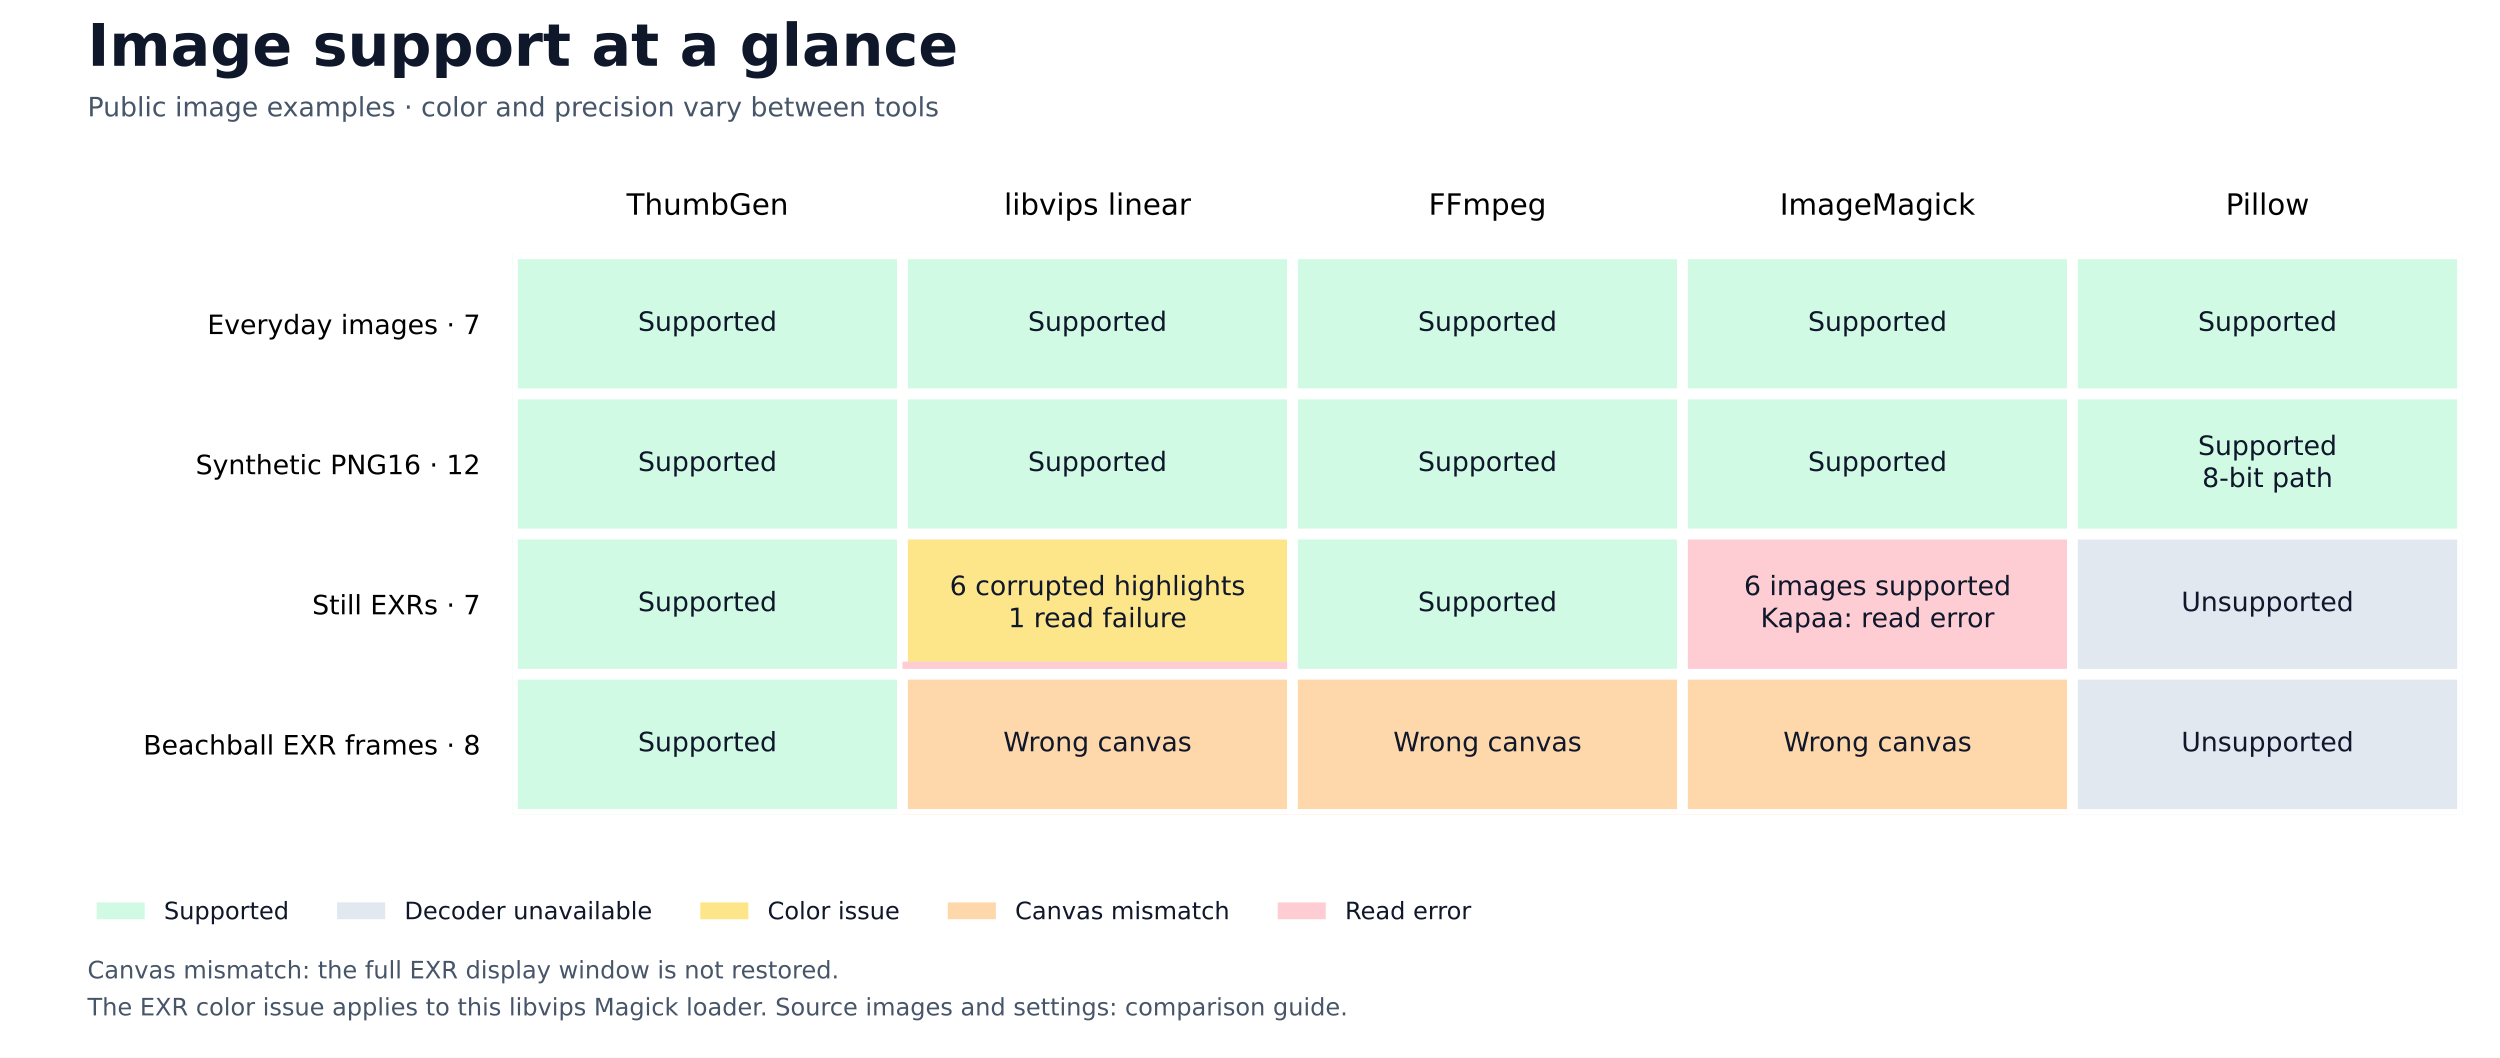
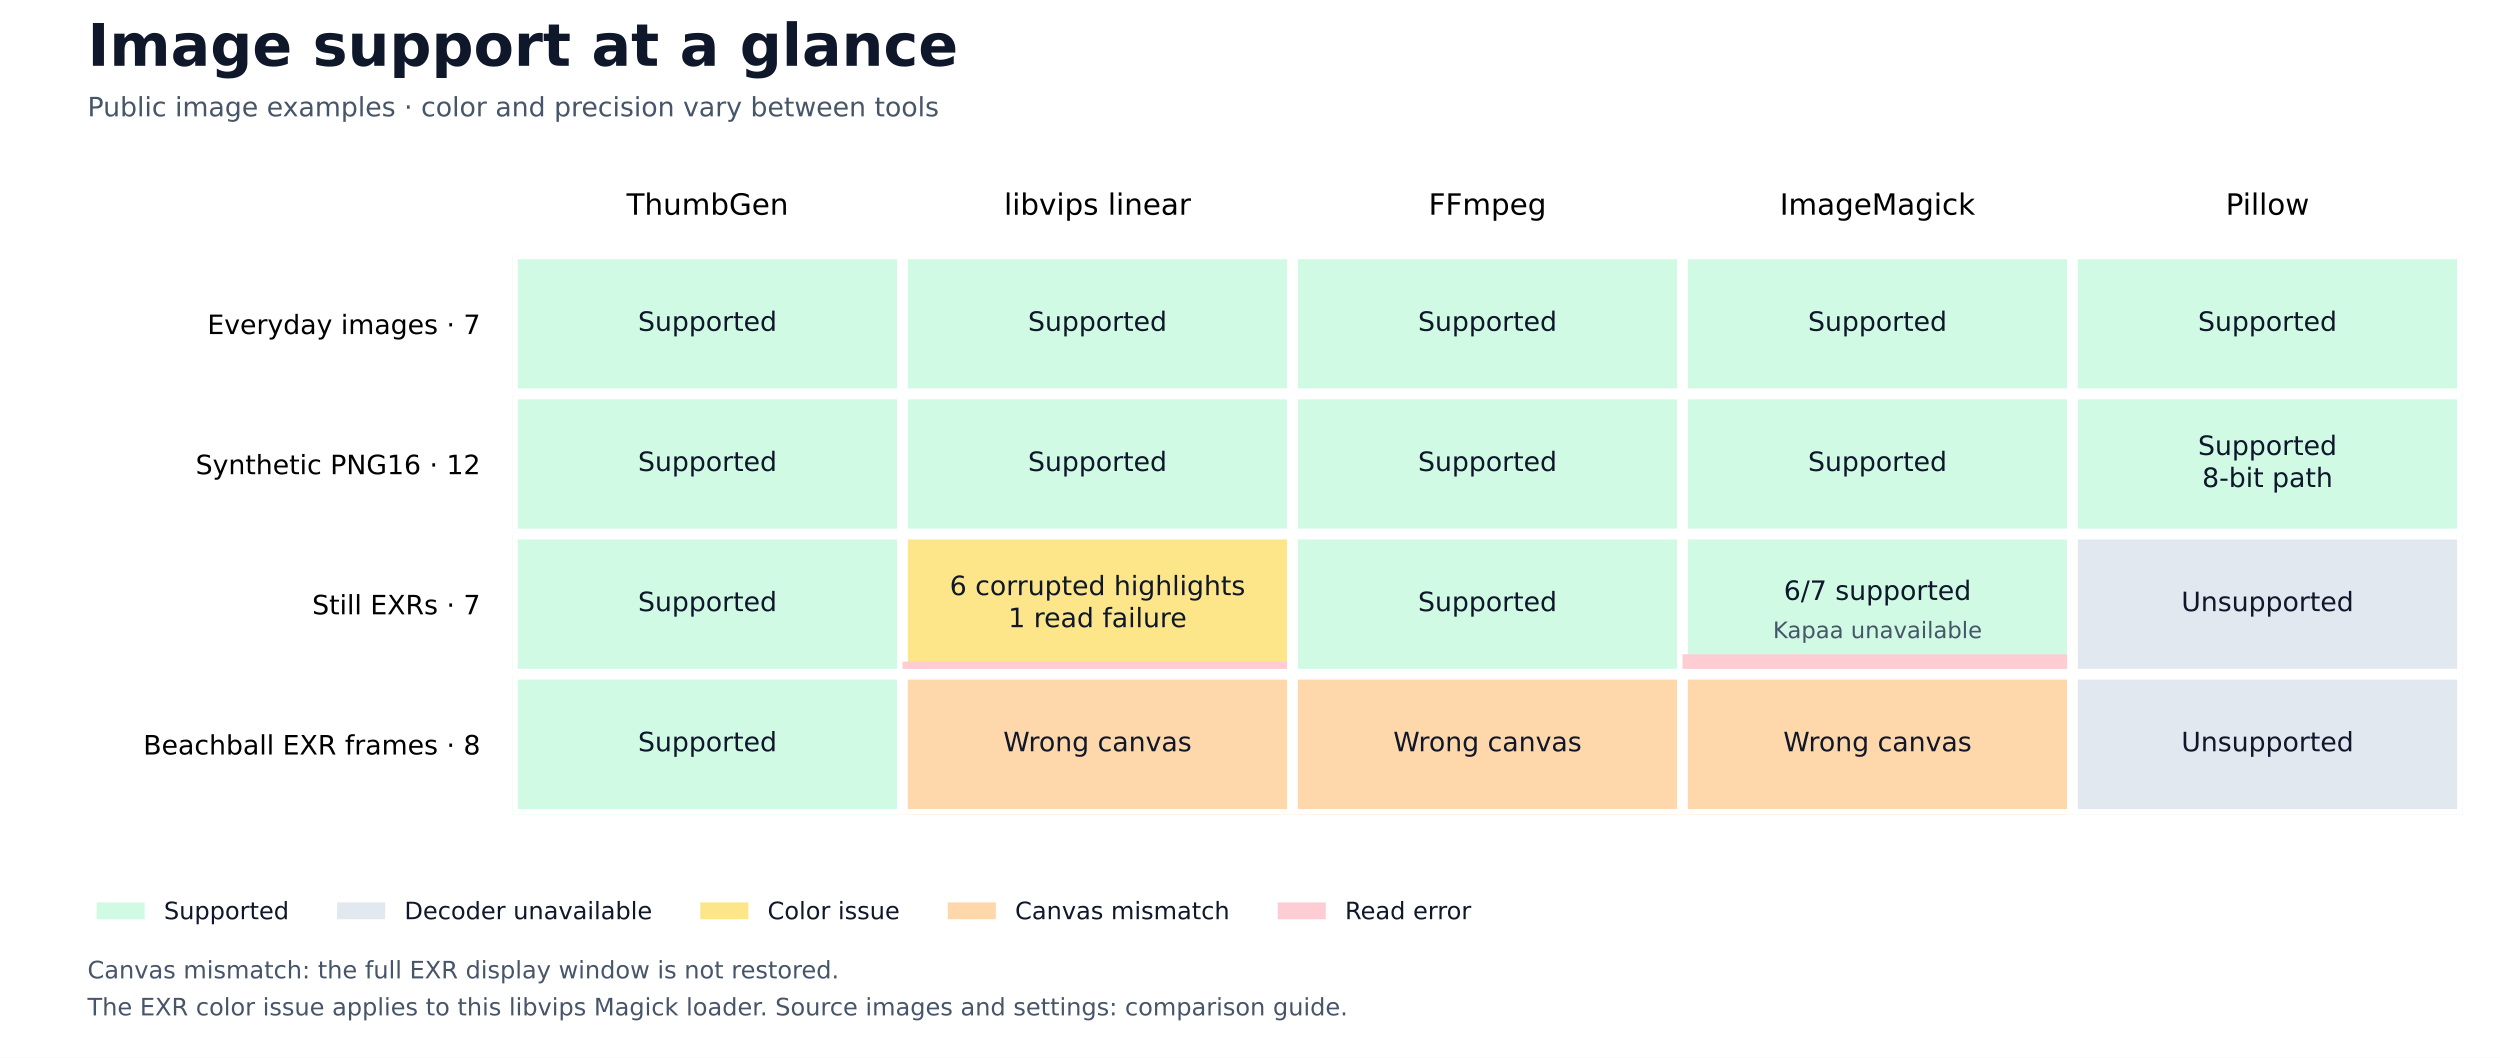
<svg xmlns="http://www.w3.org/2000/svg" width="936pt" height="396pt" viewBox="0 0 936 396" version="1.1">
  <defs>
    <style type="text/css">*{stroke-linejoin: round; stroke-linecap: butt}</style>
  </defs>
  <g id="figure_1">
    <g id="patch_1">
      <path d="M 0 396 L 936 396 L 936 0 L 0 0 z " style="fill: #ffffff" />
    </g>
    <g id="axes_1">
      <g id="patch_2">
        <path d="M 191.88 304.92 L 921.96 304.92 L 921.96 95.04 L 191.88 95.04 z " style="fill: #ffffff" />
      </g>
      <g id="patch_3">
        <path d="M 191.88 95.04 L 337.896 95.04 L 337.896 147.51 L 191.88 147.51 z " clip-path="url(#p86f328b126)" style="fill: #d1fae5; stroke: #ffffff; stroke-width: 4; stroke-linejoin: miter" />
      </g>
      <g id="patch_4">
        <path d="M 337.896 95.04 L 483.912 95.04 L 483.912 147.51 L 337.896 147.51 z " clip-path="url(#p86f328b126)" style="fill: #d1fae5; stroke: #ffffff; stroke-width: 4; stroke-linejoin: miter" />
      </g>
      <g id="patch_5">
        <path d="M 483.912 95.04 L 629.928 95.04 L 629.928 147.51 L 483.912 147.51 z " clip-path="url(#p86f328b126)" style="fill: #d1fae5; stroke: #ffffff; stroke-width: 4; stroke-linejoin: miter" />
      </g>
      <g id="patch_6">
        <path d="M 629.928 95.04 L 775.944 95.04 L 775.944 147.51 L 629.928 147.51 z " clip-path="url(#p86f328b126)" style="fill: #d1fae5; stroke: #ffffff; stroke-width: 4; stroke-linejoin: miter" />
      </g>
      <g id="patch_7">
        <path d="M 775.944 95.04 L 921.96 95.04 L 921.96 147.51 L 775.944 147.51 z " clip-path="url(#p86f328b126)" style="fill: #d1fae5; stroke: #ffffff; stroke-width: 4; stroke-linejoin: miter" />
      </g>
      <g id="patch_8">
        <path d="M 191.88 147.51 L 337.896 147.51 L 337.896 199.98 L 191.88 199.98 z " clip-path="url(#p86f328b126)" style="fill: #d1fae5; stroke: #ffffff; stroke-width: 4; stroke-linejoin: miter" />
      </g>
      <g id="patch_9">
        <path d="M 337.896 147.51 L 483.912 147.51 L 483.912 199.98 L 337.896 199.98 z " clip-path="url(#p86f328b126)" style="fill: #d1fae5; stroke: #ffffff; stroke-width: 4; stroke-linejoin: miter" />
      </g>
      <g id="patch_10">
        <path d="M 483.912 147.51 L 629.928 147.51 L 629.928 199.98 L 483.912 199.98 z " clip-path="url(#p86f328b126)" style="fill: #d1fae5; stroke: #ffffff; stroke-width: 4; stroke-linejoin: miter" />
      </g>
      <g id="patch_11">
        <path d="M 629.928 147.51 L 775.944 147.51 L 775.944 199.98 L 629.928 199.98 z " clip-path="url(#p86f328b126)" style="fill: #d1fae5; stroke: #ffffff; stroke-width: 4; stroke-linejoin: miter" />
      </g>
      <g id="patch_12">
        <path d="M 775.944 147.51 L 921.96 147.51 L 921.96 199.98 L 775.944 199.98 z " clip-path="url(#p86f328b126)" style="fill: #d1fae5; stroke: #ffffff; stroke-width: 4; stroke-linejoin: miter" />
      </g>
      <g id="patch_13">
        <path d="M 191.88 199.98 L 337.896 199.98 L 337.896 252.45 L 191.88 252.45 z " clip-path="url(#p86f328b126)" style="fill: #d1fae5; stroke: #ffffff; stroke-width: 4; stroke-linejoin: miter" />
      </g>
      <g id="patch_14">
        <path d="M 337.896 199.98 L 483.912 199.98 L 483.912 252.45 L 337.896 252.45 z " clip-path="url(#p86f328b126)" style="fill: #fde68a; stroke: #ffffff; stroke-width: 4; stroke-linejoin: miter" />
      </g>
      <g id="patch_15">
        <path d="M 337.896 247.728 L 483.912 247.728 L 483.912 252.45 L 337.896 252.45 z " clip-path="url(#p86f328b126)" style="fill: #fecdd3" />
      </g>
      <g id="patch_16">
        <path d="M 483.912 199.98 L 629.928 199.98 L 629.928 252.45 L 483.912 252.45 z " clip-path="url(#p86f328b126)" style="fill: #d1fae5; stroke: #ffffff; stroke-width: 4; stroke-linejoin: miter" />
      </g>
      <g id="patch_17">
-         <path d="M 629.928 199.98 L 775.944 199.98 L 775.944 252.45 L 629.928 252.45 z " clip-path="url(#p86f328b126)" style="fill: #fecdd3; stroke: #ffffff; stroke-width: 4; stroke-linejoin: miter" />
+         <path d="M 629.928 199.98 L 775.944 199.98 L 775.944 252.45 L 629.928 252.45 z " clip-path="url(#p86f328b126)" style="fill: #d1fae5; stroke: #ffffff; stroke-width: 4; stroke-linejoin: miter" />
      </g>
      <g id="patch_18">
+         <path d="M 629.928 244.954 L 775.944 244.954 L 775.944 252.45 L 629.928 252.45 z " clip-path="url(#p86f328b126)" style="fill: #fecdd3" />
+       </g>
+       <g id="patch_19">
        <path d="M 775.944 199.98 L 921.96 199.98 L 921.96 252.45 L 775.944 252.45 z " clip-path="url(#p86f328b126)" style="fill: #e2e8f0; stroke: #ffffff; stroke-width: 4; stroke-linejoin: miter" />
      </g>
-       <g id="patch_19">
+       <g id="patch_20">
        <path d="M 191.88 252.45 L 337.896 252.45 L 337.896 304.92 L 191.88 304.92 z " clip-path="url(#p86f328b126)" style="fill: #d1fae5; stroke: #ffffff; stroke-width: 4; stroke-linejoin: miter" />
      </g>
-       <g id="patch_20">
+       <g id="patch_21">
        <path d="M 337.896 252.45 L 483.912 252.45 L 483.912 304.92 L 337.896 304.92 z " clip-path="url(#p86f328b126)" style="fill: #fed7aa; stroke: #ffffff; stroke-width: 4; stroke-linejoin: miter" />
      </g>
-       <g id="patch_21">
+       <g id="patch_22">
        <path d="M 483.912 252.45 L 629.928 252.45 L 629.928 304.92 L 483.912 304.92 z " clip-path="url(#p86f328b126)" style="fill: #fed7aa; stroke: #ffffff; stroke-width: 4; stroke-linejoin: miter" />
      </g>
-       <g id="patch_22">
+       <g id="patch_23">
        <path d="M 629.928 252.45 L 775.944 252.45 L 775.944 304.92 L 629.928 304.92 z " clip-path="url(#p86f328b126)" style="fill: #fed7aa; stroke: #ffffff; stroke-width: 4; stroke-linejoin: miter" />
      </g>
-       <g id="patch_23">
+       <g id="patch_24">
        <path d="M 775.944 252.45 L 921.96 252.45 L 921.96 304.92 L 775.944 304.92 z " clip-path="url(#p86f328b126)" style="fill: #e2e8f0; stroke: #ffffff; stroke-width: 4; stroke-linejoin: miter" />
      </g>
      <g id="matplotlib.axis_1">
        <g id="xtick_1">
          <g id="line2d_1" />
          <g id="text_1">
            <text style="font-size: 11px; font-family: 'DejaVu Sans'; text-anchor: middle" x="264.888" y="80.397" transform="rotate(-0 264.888 80.39742)">ThumbGen</text>
          </g>
        </g>
        <g id="xtick_2">
          <g id="line2d_2" />
          <g id="text_2">
            <text style="font-size: 11px; font-family: 'DejaVu Sans'; text-anchor: middle" x="410.904" y="80.397" transform="rotate(-0 410.904 80.39742)">libvips linear</text>
          </g>
        </g>
        <g id="xtick_3">
          <g id="line2d_3" />
          <g id="text_3">
            <text style="font-size: 11px; font-family: 'DejaVu Sans'; text-anchor: middle" x="556.92" y="80.397" transform="rotate(-0 556.92 80.39742)">FFmpeg</text>
          </g>
        </g>
        <g id="xtick_4">
          <g id="line2d_4" />
          <g id="text_4">
            <text style="font-size: 11px; font-family: 'DejaVu Sans'; text-anchor: middle" x="702.936" y="80.397" transform="rotate(-0 702.936 80.39742)">ImageMagick</text>
          </g>
        </g>
        <g id="xtick_5">
          <g id="line2d_5" />
          <g id="text_5">
            <text style="font-size: 11px; font-family: 'DejaVu Sans'; text-anchor: middle" x="848.952" y="80.397" transform="rotate(-0 848.952 80.39742)">Pillow</text>
          </g>
        </g>
      </g>
      <g id="matplotlib.axis_2">
        <g id="ytick_1">
          <g id="line2d_6" />
          <g id="text_6">
            <text style="font-size: 10px; font-family: 'DejaVu Sans'; text-anchor: end" x="179.88" y="125.074" transform="rotate(-0 179.88 125.0742)">Everyday images · 7</text>
          </g>
        </g>
        <g id="ytick_2">
          <g id="line2d_7" />
          <g id="text_7">
            <text style="font-size: 10px; font-family: 'DejaVu Sans'; text-anchor: end" x="179.88" y="177.544" transform="rotate(-0 179.88 177.5442)">Synthetic PNG16 · 12</text>
          </g>
        </g>
        <g id="ytick_3">
          <g id="line2d_8" />
          <g id="text_8">
            <text style="font-size: 10px; font-family: 'DejaVu Sans'; text-anchor: end" x="179.88" y="230.014" transform="rotate(-0 179.88 230.0142)">Still EXRs · 7</text>
          </g>
        </g>
        <g id="ytick_4">
          <g id="line2d_9" />
          <g id="text_9">
            <text style="font-size: 10px; font-family: 'DejaVu Sans'; text-anchor: end" x="179.88" y="282.484" transform="rotate(-0 179.88 282.4842)">Beachball EXR frames · 8</text>
          </g>
        </g>
      </g>
      <g id="text_10">
        <text style="font-size: 10px; font-family: 'DejaVu Sans'; text-anchor: middle; fill: #0f172a" x="264.888" y="123.873" transform="rotate(-0 264.888 123.873)">Supported</text>
      </g>
      <g id="text_11">
        <text style="font-size: 10px; font-family: 'DejaVu Sans'; text-anchor: middle; fill: #0f172a" x="410.904" y="123.873" transform="rotate(-0 410.904 123.873)">Supported</text>
      </g>
      <g id="text_12">
        <text style="font-size: 10px; font-family: 'DejaVu Sans'; text-anchor: middle; fill: #0f172a" x="556.92" y="123.873" transform="rotate(-0 556.92 123.873)">Supported</text>
      </g>
      <g id="text_13">
        <text style="font-size: 10px; font-family: 'DejaVu Sans'; text-anchor: middle; fill: #0f172a" x="702.936" y="123.873" transform="rotate(-0 702.936 123.873)">Supported</text>
      </g>
      <g id="text_14">
        <text style="font-size: 10px; font-family: 'DejaVu Sans'; text-anchor: middle; fill: #0f172a" x="848.952" y="123.873" transform="rotate(-0 848.952 123.873)">Supported</text>
      </g>
      <g id="text_15">
        <text style="font-size: 10px; font-family: 'DejaVu Sans'; text-anchor: middle; fill: #0f172a" x="264.888" y="176.343" transform="rotate(-0 264.888 176.343)">Supported</text>
      </g>
      <g id="text_16">
        <text style="font-size: 10px; font-family: 'DejaVu Sans'; text-anchor: middle; fill: #0f172a" x="410.904" y="176.343" transform="rotate(-0 410.904 176.343)">Supported</text>
      </g>
      <g id="text_17">
        <text style="font-size: 10px; font-family: 'DejaVu Sans'; text-anchor: middle; fill: #0f172a" x="556.92" y="176.343" transform="rotate(-0 556.92 176.343)">Supported</text>
      </g>
      <g id="text_18">
        <text style="font-size: 10px; font-family: 'DejaVu Sans'; text-anchor: middle; fill: #0f172a" x="702.936" y="176.343" transform="rotate(-0 702.936 176.343)">Supported</text>
      </g>
      <g id="text_19">
        <text style="font-size: 10px; font-family: 'DejaVu Sans'; fill: #0f172a" transform="translate(822.9348 170.3417)">Supported</text>
        <text style="font-size: 10px; font-family: 'DejaVu Sans'; fill: #0f172a" transform="translate(824.4872 182.3444)">8-bit path</text>
      </g>
      <g id="text_20">
        <text style="font-size: 10px; font-family: 'DejaVu Sans'; text-anchor: middle; fill: #0f172a" x="264.888" y="228.813" transform="rotate(-0 264.888 228.813)">Supported</text>
      </g>
      <g id="text_21">
        <text style="font-size: 10px; font-family: 'DejaVu Sans'; fill: #0f172a" transform="translate(355.572 222.8117)">6 corrupted highlights</text>
        <text style="font-size: 10px; font-family: 'DejaVu Sans'; fill: #0f172a" transform="translate(377.4915 234.8144)">1 read failure</text>
      </g>
      <g id="text_22">
        <text style="font-size: 10px; font-family: 'DejaVu Sans'; text-anchor: middle; fill: #0f172a" x="556.92" y="228.813" transform="rotate(-0 556.92 228.813)">Supported</text>
      </g>
      <g id="text_23">
-         <text style="font-size: 10px; font-family: 'DejaVu Sans'; fill: #0f172a" transform="translate(652.9501 222.8117)">6 images supported</text>
-         <text style="font-size: 10px; font-family: 'DejaVu Sans'; fill: #0f172a" transform="translate(659.1508 234.8144)">Kapaa: read error</text>
+         <text style="font-size: 10px; font-family: 'DejaVu Sans'; text-anchor: middle; fill: #0f172a" x="702.936" y="224.615" transform="rotate(-0 702.936 224.6154)">6/7 supported</text>
      </g>
      <g id="text_24">
+         <text style="font-size: 8.5px; font-family: 'DejaVu Sans'; text-anchor: middle; fill: #475569" x="702.936" y="238.917" transform="rotate(-0 702.936 238.9173)">Kapaa unavailable</text>
+       </g>
+       <g id="text_25">
        <text style="font-size: 10px; font-family: 'DejaVu Sans'; text-anchor: middle; fill: #0f172a" x="848.952" y="228.813" transform="rotate(-0 848.952 228.813)">Unsupported</text>
      </g>
-       <g id="text_25">
+       <g id="text_26">
        <text style="font-size: 10px; font-family: 'DejaVu Sans'; text-anchor: middle; fill: #0f172a" x="264.888" y="281.283" transform="rotate(-0 264.888 281.283)">Supported</text>
      </g>
-       <g id="text_26">
+       <g id="text_27">
        <text style="font-size: 10px; font-family: 'DejaVu Sans'; text-anchor: middle; fill: #0f172a" x="410.904" y="281.283" transform="rotate(-0 410.904 281.2827)">Wrong canvas</text>
      </g>
-       <g id="text_27">
+       <g id="text_28">
        <text style="font-size: 10px; font-family: 'DejaVu Sans'; text-anchor: middle; fill: #0f172a" x="556.92" y="281.283" transform="rotate(-0 556.92 281.2827)">Wrong canvas</text>
      </g>
-       <g id="text_28">
+       <g id="text_29">
        <text style="font-size: 10px; font-family: 'DejaVu Sans'; text-anchor: middle; fill: #0f172a" x="702.936" y="281.283" transform="rotate(-0 702.936 281.2827)">Wrong canvas</text>
      </g>
-       <g id="text_29">
+       <g id="text_30">
        <text style="font-size: 10px; font-family: 'DejaVu Sans'; text-anchor: middle; fill: #0f172a" x="848.952" y="281.283" transform="rotate(-0 848.952 281.283)">Unsupported</text>
      </g>
    </g>
-     <g id="text_30">
+     <g id="text_31">
      <text style="font-weight: 700; font-size: 22px; font-family: 'DejaVu Sans'; text-anchor: start; fill: #0f172a" x="32.76" y="24.637" transform="rotate(-0 32.76 24.63656)">Image support at a glance</text>
    </g>
-     <g id="text_31">
+     <g id="text_32">
      <text style="font-size: 10px; font-family: 'DejaVu Sans'; text-anchor: start; fill: #475569" x="32.76" y="43.56" transform="rotate(-0 32.76 43.56)">Public image examples · color and precision vary between tools</text>
    </g>
-     <g id="text_32">
+     <g id="text_33">
      <text style="font-size: 9px; font-family: 'DejaVu Sans'; text-anchor: start; fill: #475569" x="32.76" y="366.3" transform="rotate(-0 32.76 366.3)">Canvas mismatch: the full EXR display window is not restored.</text>
    </g>
-     <g id="text_33">
+     <g id="text_34">
      <text style="font-size: 9px; font-family: 'DejaVu Sans'; text-anchor: start; fill: #475569" x="32.76" y="380.16" transform="rotate(-0 32.76 380.16)">The EXR color issue applies to this libvips Magick loader. Source images and settings: comparison guide.</text>
    </g>
    <g id="legend_1">
-       <g id="patch_24">
+       <g id="patch_25">
        <path d="M 36.18 344.158 L 54.18 344.158 L 54.18 337.858 L 36.18 337.858 z " style="fill: #d1fae5" />
      </g>
-       <g id="text_34">
+       <g id="text_35">
        <text style="font-size: 9px; font-family: 'DejaVu Sans'; text-anchor: start; fill: #0f172a" x="61.38" y="344.158" transform="rotate(-0 61.38 344.1579)">Supported</text>
      </g>
-       <g id="patch_25">
+       <g id="patch_26">
        <path d="M 126.211 344.158 L 144.211 344.158 L 144.211 337.858 L 126.211 337.858 z " style="fill: #e2e8f0" />
      </g>
-       <g id="text_35">
+       <g id="text_36">
        <text style="font-size: 9px; font-family: 'DejaVu Sans'; text-anchor: start; fill: #0f172a" x="151.411" y="344.158" transform="rotate(-0 151.4109 344.1579)">Decoder unavailable</text>
      </g>
-       <g id="patch_26">
+       <g id="patch_27">
        <path d="M 262.178 344.158 L 280.178 344.158 L 280.178 337.858 L 262.178 337.858 z " style="fill: #fde68a" />
      </g>
-       <g id="text_36">
+       <g id="text_37">
        <text style="font-size: 9px; font-family: 'DejaVu Sans'; text-anchor: start; fill: #0f172a" x="287.378" y="344.158" transform="rotate(-0 287.3784 344.1579)">Color issue</text>
      </g>
-       <g id="patch_27">
+       <g id="patch_28">
        <path d="M 354.856 344.158 L 372.856 344.158 L 372.856 337.858 L 354.856 337.858 z " style="fill: #fed7aa" />
      </g>
-       <g id="text_37">
+       <g id="text_38">
        <text style="font-size: 9px; font-family: 'DejaVu Sans'; text-anchor: start; fill: #0f172a" x="380.056" y="344.158" transform="rotate(-0 380.0559 344.1579)">Canvas mismatch</text>
      </g>
-       <g id="patch_28">
+       <g id="patch_29">
        <path d="M 478.368 344.158 L 496.368 344.158 L 496.368 337.858 L 478.368 337.858 z " style="fill: #fecdd3" />
      </g>
-       <g id="text_38">
+       <g id="text_39">
        <text style="font-size: 9px; font-family: 'DejaVu Sans'; text-anchor: start; fill: #0f172a" x="503.568" y="344.158" transform="rotate(-0 503.5683 344.1579)">Read error</text>
      </g>
    </g>
  </g>
  <defs>
    <clipPath id="p86f328b126">
      <rect x="191.88" y="95.04" width="730.08" height="209.88" />
    </clipPath>
  </defs>
</svg>
